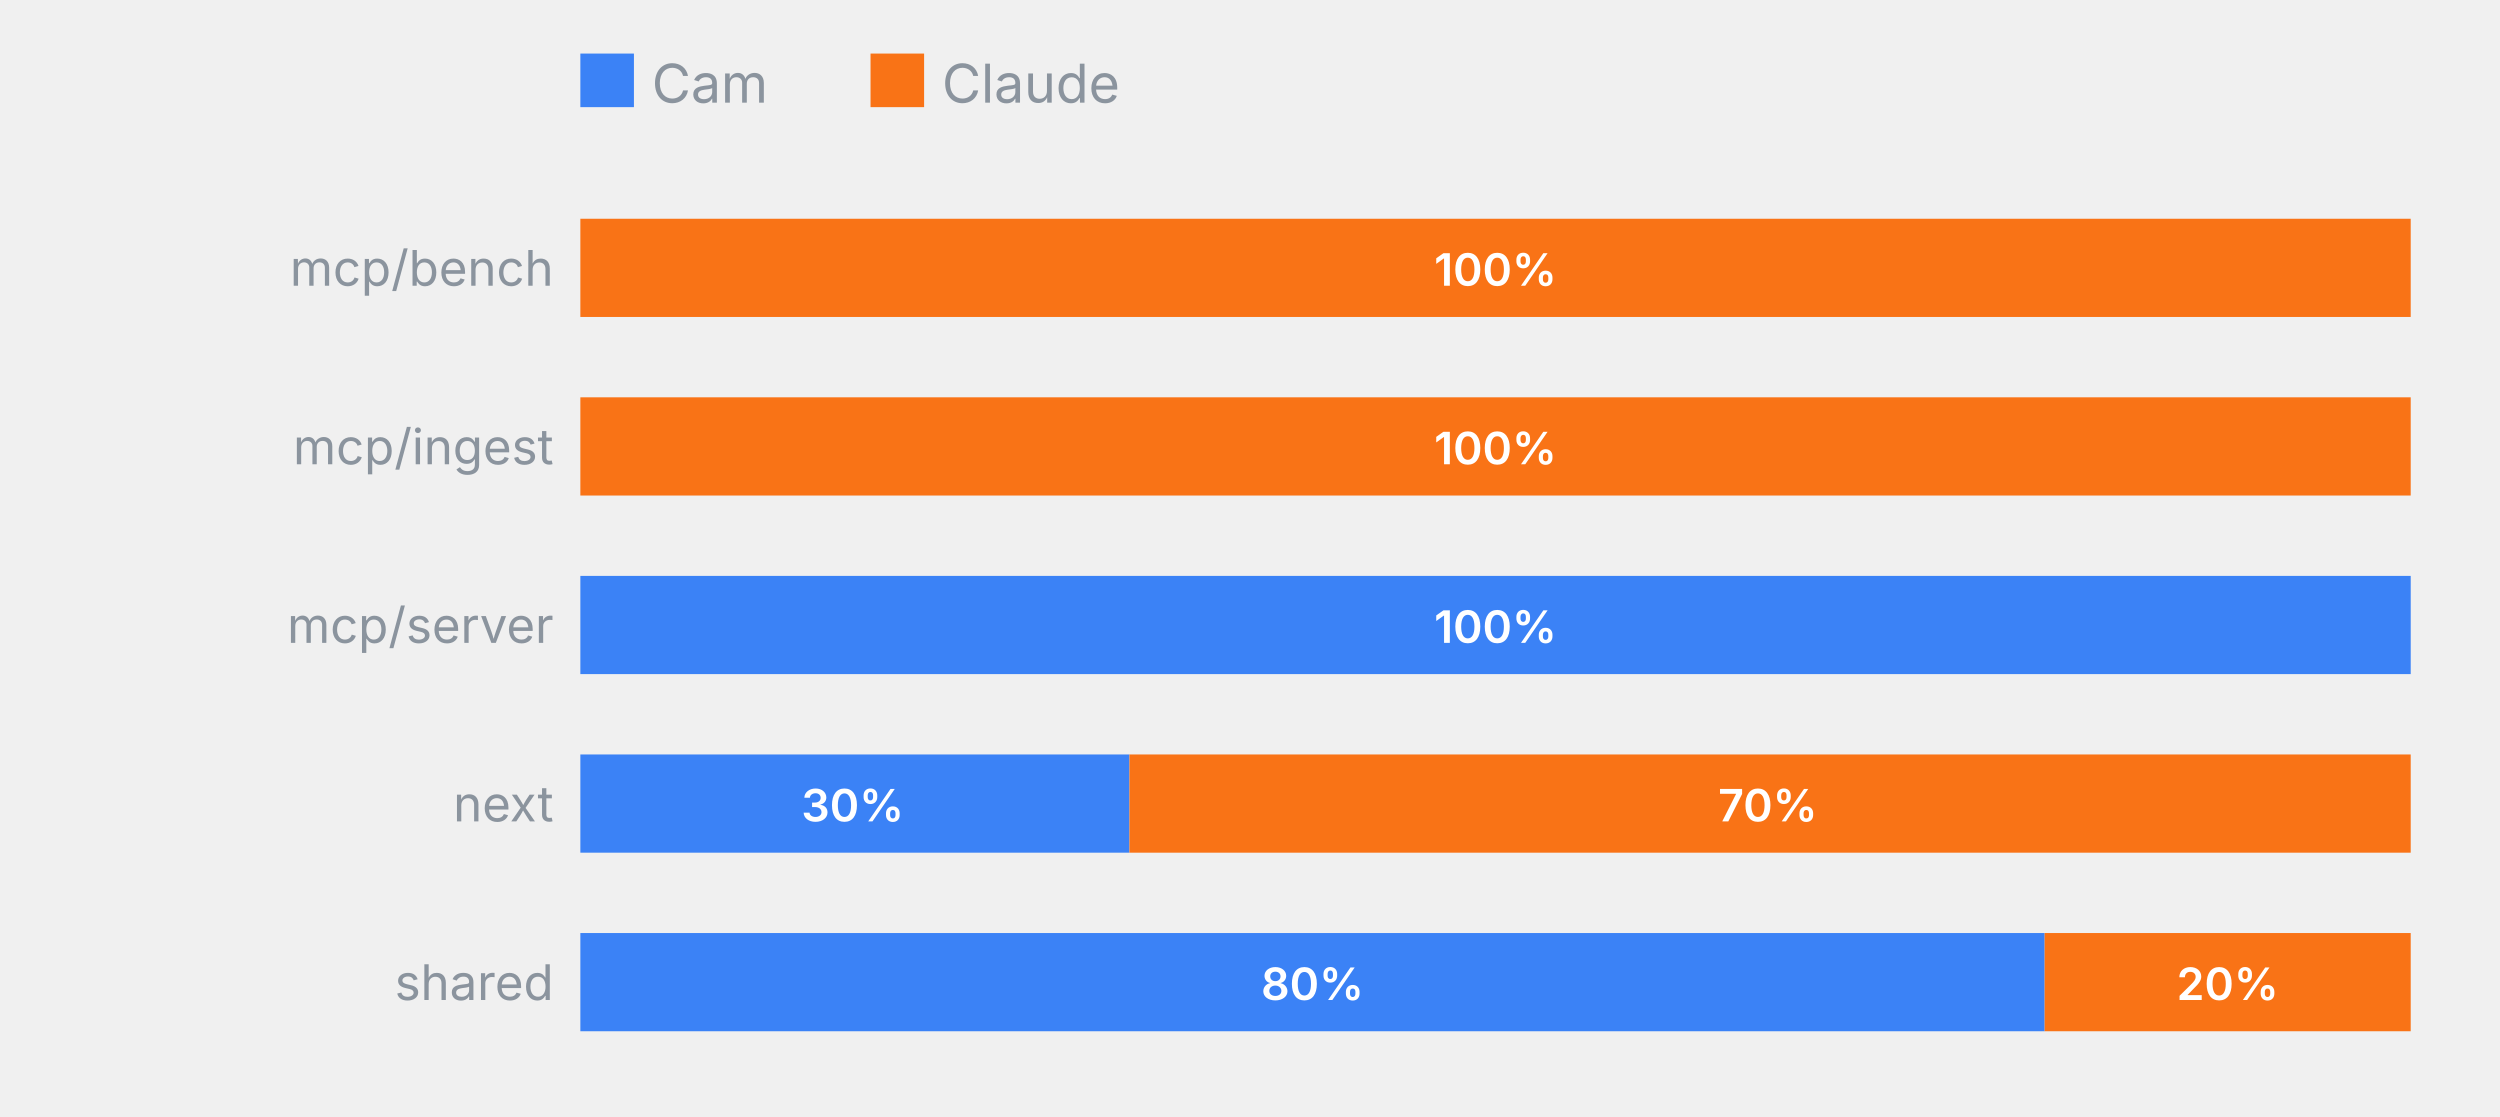
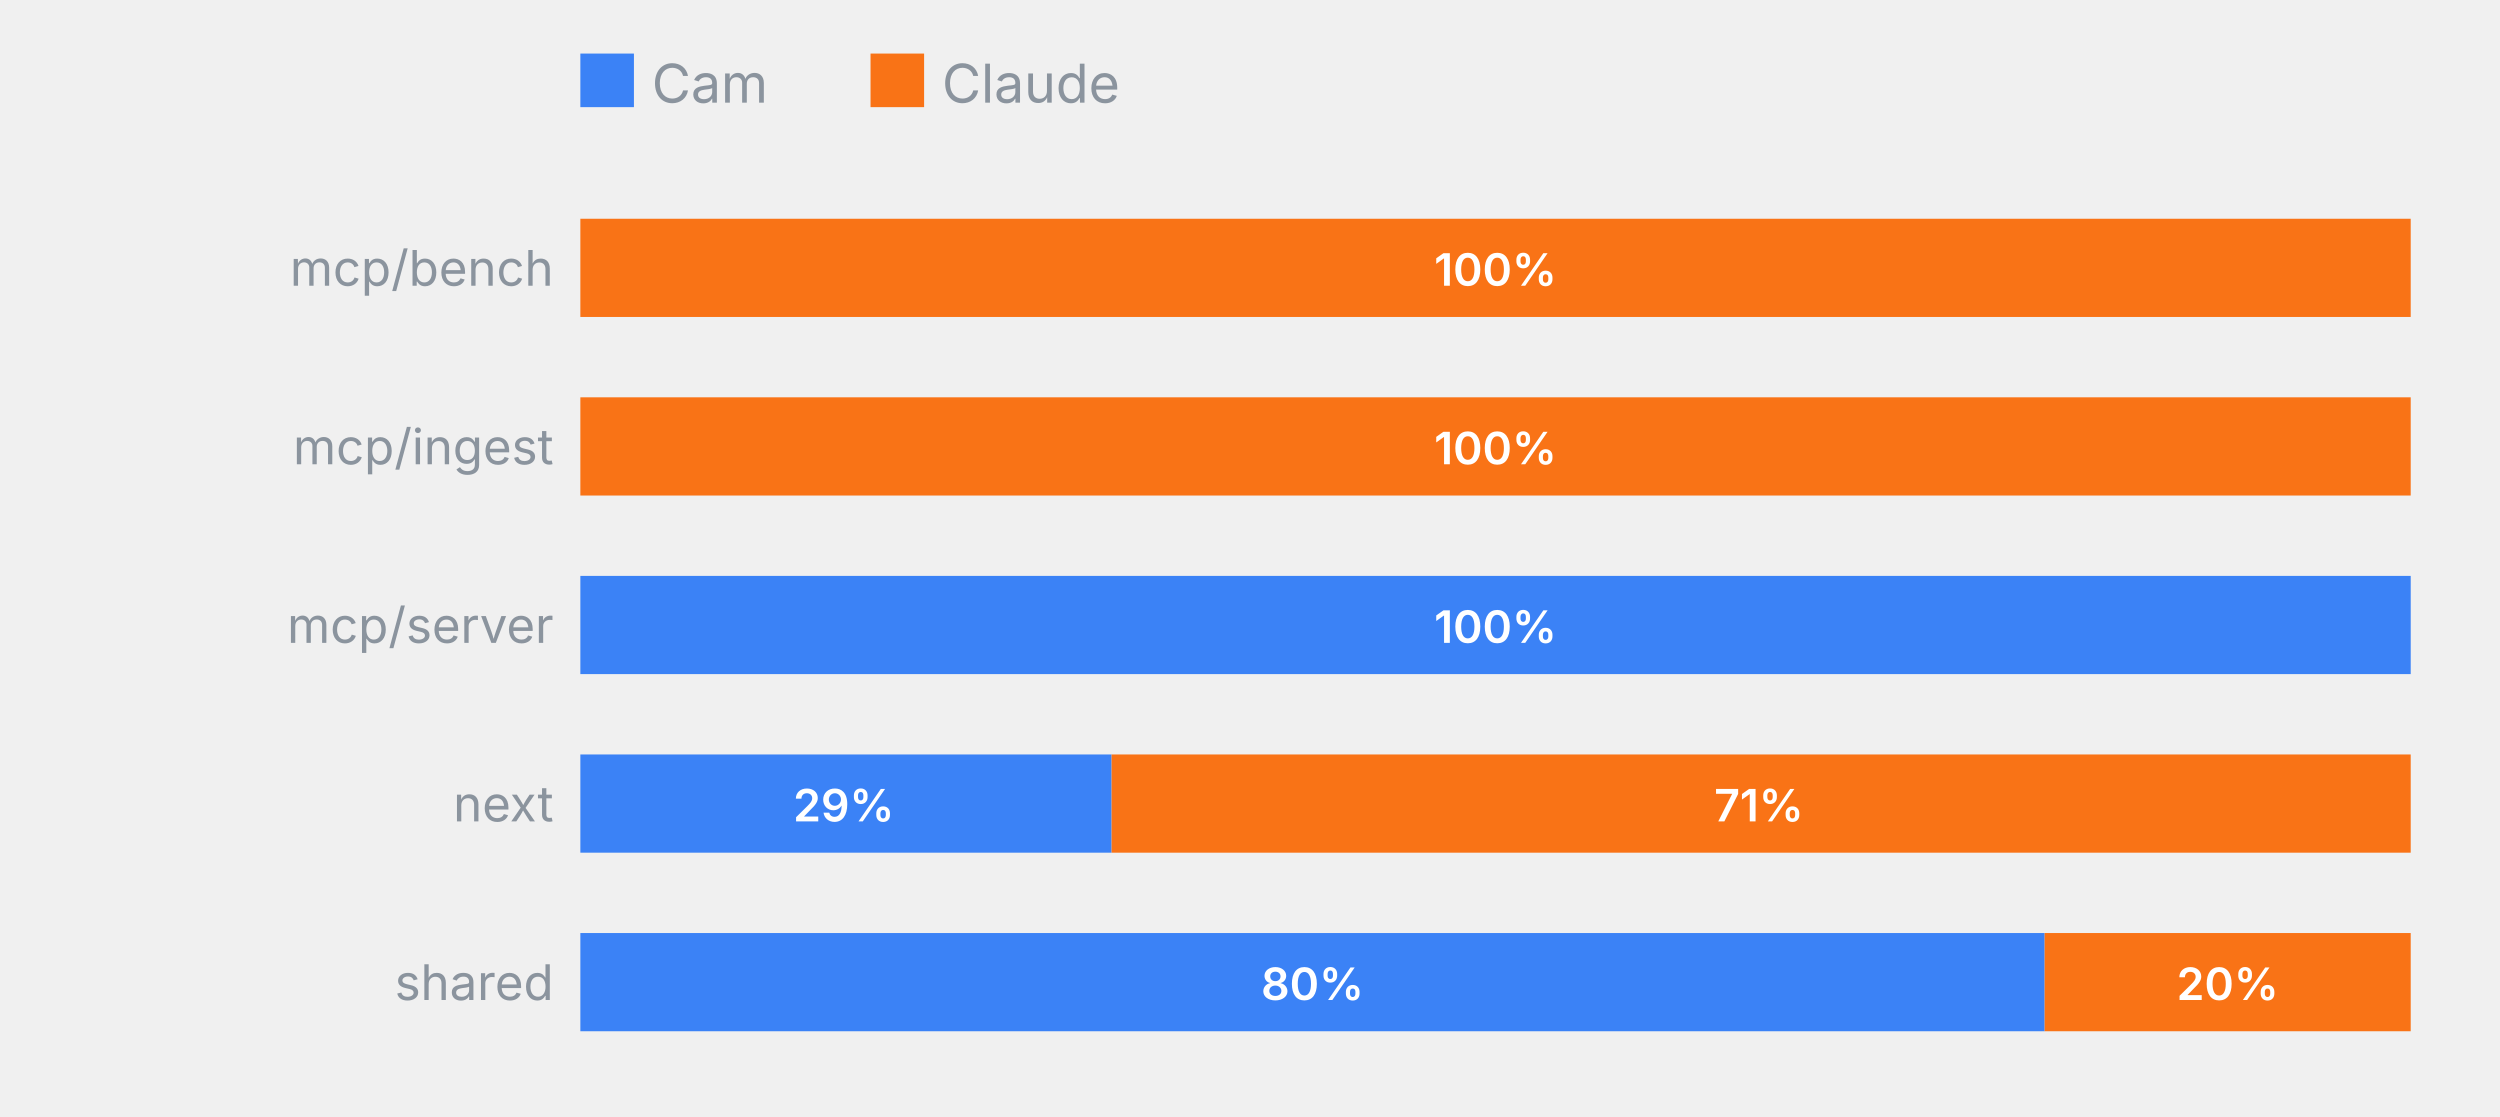
<svg xmlns="http://www.w3.org/2000/svg" width="560" height="250">
  <style>
  text { font-family: -apple-system, BlinkMacSystemFont, "Segoe UI", monospace; }
  .lbl { fill: #8b949e; font-size: 11px; }
  .pct { fill: #fff; font-size: 10px; font-weight: 600; }
  .leg { fill: #8b949e; font-size: 12px; }
</style>
  <rect x="130" y="12" width="12" height="12" fill="#3b82f6" />
  <text class="leg" x="146" y="23">Cam</text>
  <rect x="195" y="12" width="12" height="12" fill="#f97316" />
  <text class="leg" x="211" y="23">Claude</text>
  <text class="lbl" x="124" y="64" text-anchor="end">mcp/bench</text>
  <rect x="130" y="49" width="410" height="22" fill="#f97316" />
  <text class="pct" x="335" y="64" text-anchor="middle">100%</text>
  <text class="lbl" x="124" y="104" text-anchor="end">mcp/ingest</text>
  <rect x="130" y="89" width="410" height="22" fill="#f97316" />
  <text class="pct" x="335" y="104" text-anchor="middle">100%</text>
  <text class="lbl" x="124" y="144" text-anchor="end">mcp/server</text>
  <rect x="130" y="129" width="410" height="22" fill="#3b82f6" />
  <text class="pct" x="335" y="144" text-anchor="middle">100%</text>
  <text class="lbl" x="124" y="184" text-anchor="end">next</text>
-   <rect x="130" y="169" width="123" height="22" fill="#3b82f6" />
-   <text class="pct" x="191" y="184" text-anchor="middle">30%</text>
-   <rect x="253" y="169" width="287" height="22" fill="#f97316" />
-   <text class="pct" x="396" y="184" text-anchor="middle">70%</text>
+   <rect x="130" y="169" width="119" height="22" fill="#3b82f6" />
+   <text class="pct" x="189" y="184" text-anchor="middle">29%</text>
+   <rect x="249" y="169" width="291" height="22" fill="#f97316" />
+   <text class="pct" x="394" y="184" text-anchor="middle">71%</text>
  <text class="lbl" x="124" y="224" text-anchor="end">shared</text>
  <rect x="130" y="209" width="328" height="22" fill="#3b82f6" />
  <text class="pct" x="294" y="224" text-anchor="middle">80%</text>
  <rect x="458" y="209" width="82" height="22" fill="#f97316" />
  <text class="pct" x="499" y="224" text-anchor="middle">20%</text>
</svg>
